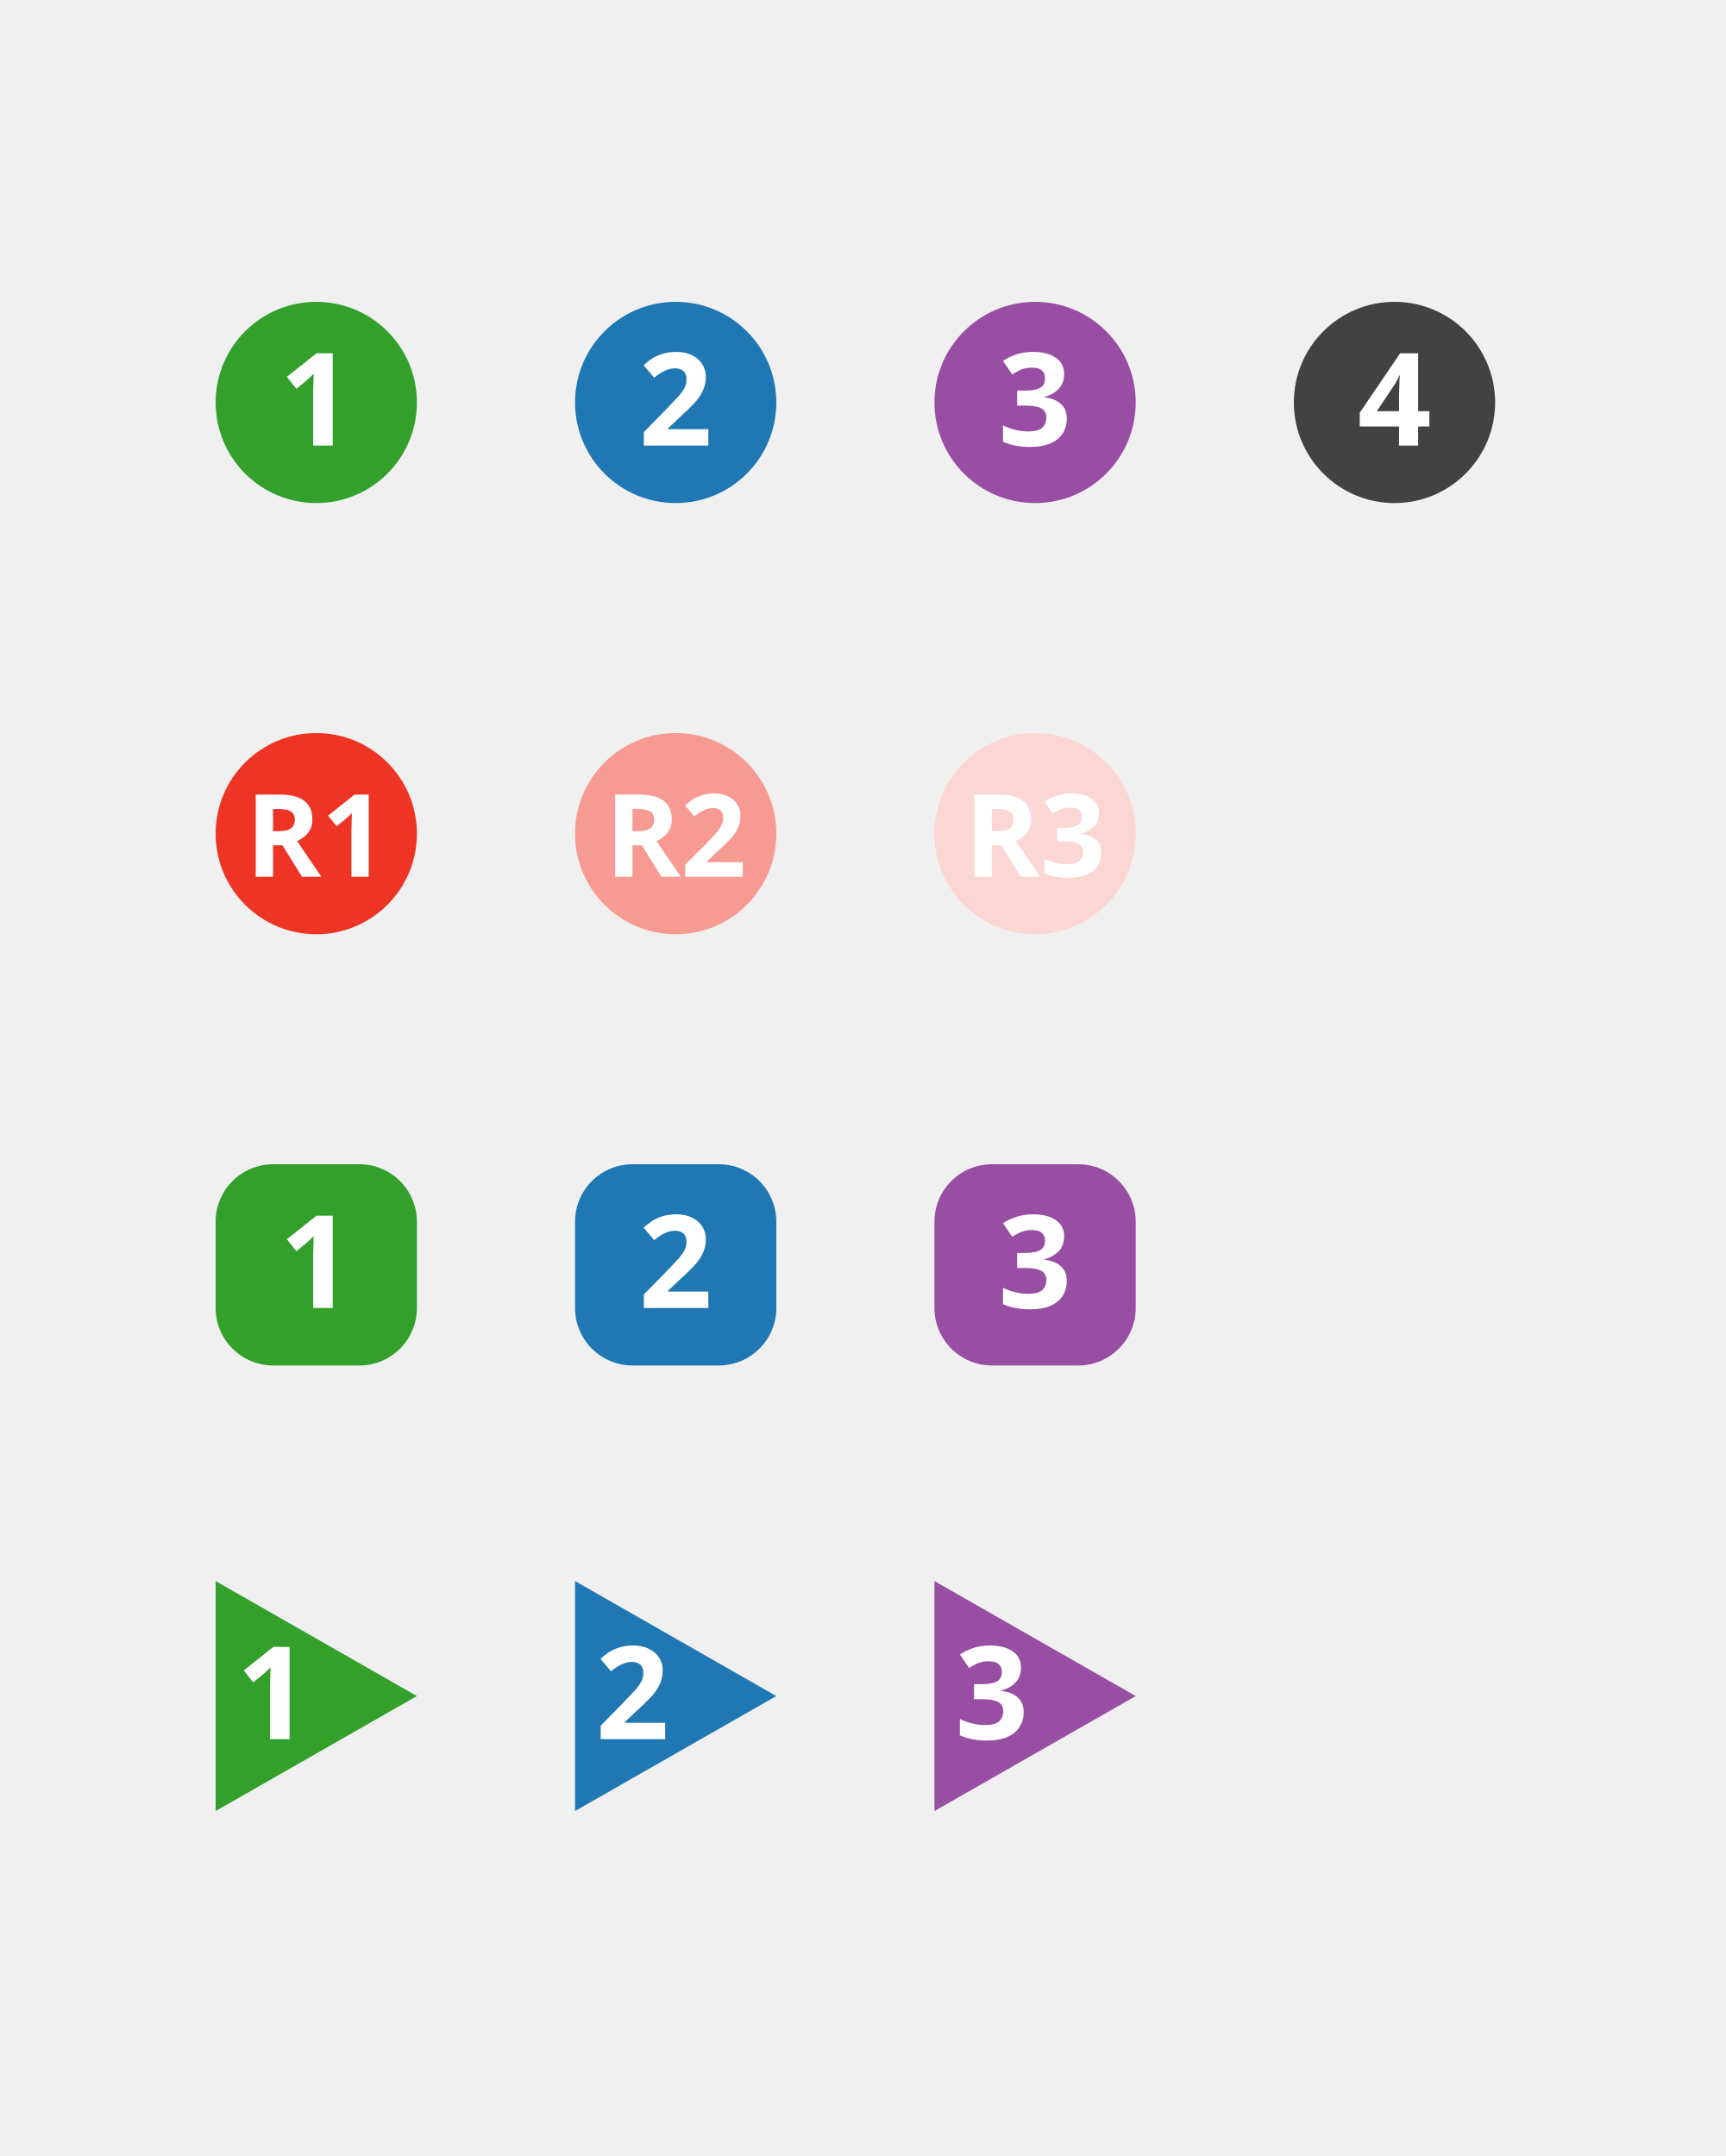
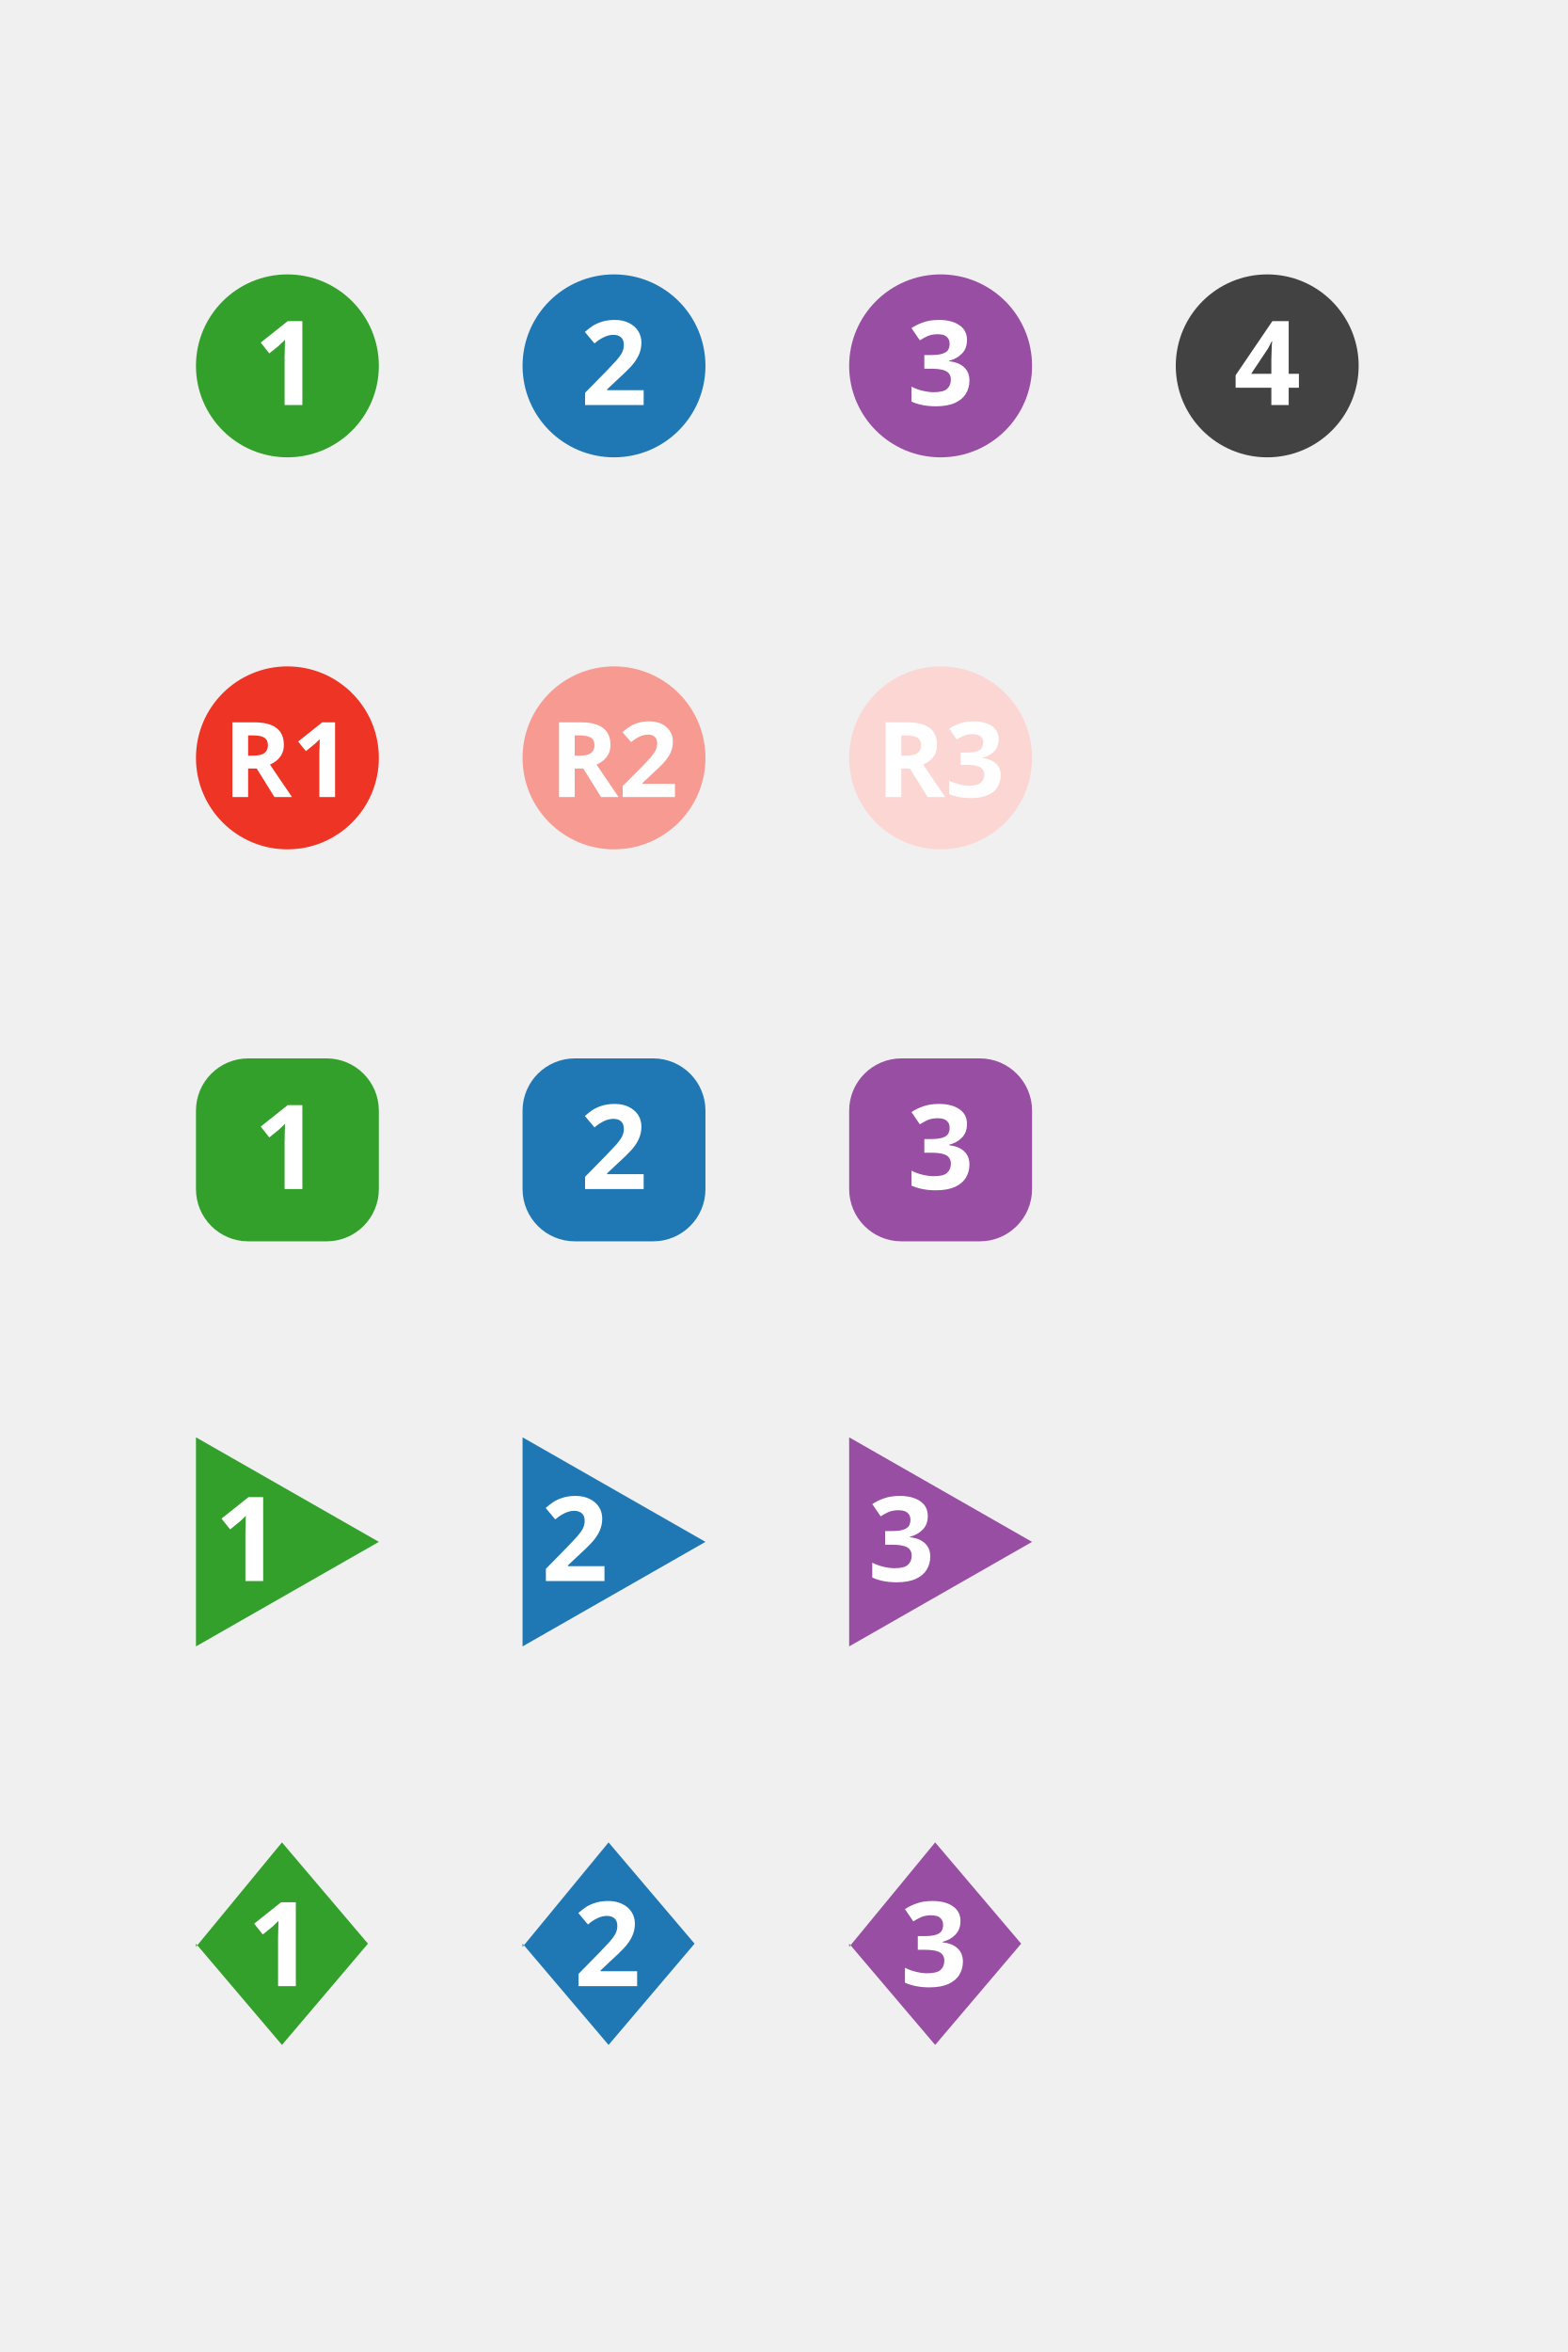
- <svg xmlns="http://www.w3.org/2000/svg" version="1.1" width="120" height="150">
+ <svg xmlns="http://www.w3.org/2000/svg" version="1.1" width="120" height="180">
  <g transform="translate(10, 10)">
    <g transform="translate(5, 5)">
      <g transform="translate(7, 13)">
        <circle r="7" fill="#33A02C" />
        <text transform="translate(0, 3)" text-anchor="middle" font-size="9" font-family="Sans-serif" font-weight="bold" fill="#FFFFFF">1</text>
      </g>
    </g>
    <g transform="translate(30, 5)">
      <g transform="translate(7, 13)">
        <circle r="7" fill="#1F78B4" />
        <text transform="translate(0, 3)" text-anchor="middle" font-size="9" font-family="Sans-serif" font-weight="bold" fill="#FFFFFF">2</text>
      </g>
    </g>
    <g transform="translate(55, 5)">
      <g transform="translate(7, 13)">
        <circle r="7" fill="#984EA3" />
        <text transform="translate(0, 3)" text-anchor="middle" font-size="9" font-family="Sans-serif" font-weight="bold" fill="#FFFFFF">3</text>
      </g>
    </g>
    <g transform="translate(80, 5)">
      <g transform="translate(7, 13)">
        <circle r="7" fill="#424242" />
        <text transform="translate(0, 3)" text-anchor="middle" font-size="9" font-family="Sans-serif" font-weight="bold" fill="#FFFFFF">4</text>
      </g>
    </g>
  </g>
  <g transform="translate(10, 40)">
    <g transform="translate(5, 5)">
      <g transform="translate(7, 13)">
        <circle r="7" fill="#EE3424" />
        <text transform="translate(0, 3)" text-anchor="middle" font-size="8" font-family="Sans-serif" font-weight="bold" fill="#FFFFFF">R1</text>
      </g>
    </g>
    <g transform="translate(30, 5)">
      <g transform="translate(7, 13)">
        <circle r="7" fill="#F79A92" />
        <text transform="translate(0, 3)" text-anchor="middle" font-size="8" font-family="Sans-serif" font-weight="bold" fill="#FFFFFF">R2</text>
      </g>
    </g>
    <g transform="translate(55, 5)">
      <g transform="translate(7, 13)">
        <circle r="7" fill="#FCD6D3" />
        <text transform="translate(0, 3)" text-anchor="middle" font-size="8" font-family="Sans-serif" font-weight="bold" fill="#FFFFFF">R3</text>
      </g>
    </g>
  </g>
  <g transform="translate(10, 70)">
    <g transform="translate(5, 5)">
      <g transform="translate(7, 13)">
        <rect x="-7" y="-7" rx="4" ry="4" width="14" height="14" fill="#33A02C" />
        <text transform="translate(0, 3)" text-anchor="middle" font-size="9" font-family="Sans-serif" font-weight="bold" fill="#FFFFFF">1</text>
      </g>
    </g>
    <g transform="translate(30, 5)">
      <g transform="translate(7, 13)">
        <rect x="-7" y="-7" rx="4" ry="4" width="14" height="14" fill="#1F78B4" />
        <text transform="translate(0, 3)" text-anchor="middle" font-size="9" font-family="Sans-serif" font-weight="bold" fill="#FFFFFF">2</text>
      </g>
    </g>
    <g transform="translate(55, 5)">
      <g transform="translate(7, 13)">
        <rect x="-7" y="-7" rx="4" ry="4" width="14" height="14" fill="#984EA3" />
        <text transform="translate(0, 3)" text-anchor="middle" font-size="9" font-family="Sans-serif" font-weight="bold" fill="#FFFFFF">3</text>
      </g>
    </g>
  </g>
  <g transform="translate(10, 100)">
    <g transform="translate(5, 5)">
      <g transform="translate(7, 13)">
        <path d="M-7 -8 L-7 8 L7 0 z" fill="#33A02C" />
        <text transform="translate(-3, 3)" text-anchor="middle" font-size="9" font-family="Sans-serif" font-weight="bold" fill="#FFFFFF">1</text>
      </g>
    </g>
    <g transform="translate(30, 5)">
      <g transform="translate(7, 13)">
        <path d="M-7 -8 L-7 8 L7 0 z" fill="#1F78B4" />
        <text transform="translate(-3, 3)" text-anchor="middle" font-size="9" font-family="Sans-serif" font-weight="bold" fill="#FFFFFF">2</text>
      </g>
    </g>
    <g transform="translate(55, 5)">
      <g transform="translate(7, 13)">
        <path d="M-7 -8 L-7 8 L7 0 z" fill="#984EA3" />
        <text transform="translate(-3, 3)" text-anchor="middle" font-size="9" font-family="Sans-serif" font-weight="bold" fill="#FFFFFF">3</text>
      </g>
    </g>
  </g>
+   <g transform="translate(10, 130)">
+     <g transform="translate(5, 5)">
+       <g transform="translate(7, 13)">
+         <path d="m-7,1l6.583,-8l6.583,7.75l-6.583,7.75l-6.583,-7.75z" fill="#33A02C" />
+         <text transform="translate(-0.5, 4)" text-anchor="middle" font-size="9" font-family="Sans-serif" font-weight="bold" fill="#FFFFFF">1</text>
+       </g>
+     </g>
+     <g transform="translate(30, 5)">
+       <g transform="translate(7, 13)">
+         <path d="m-7,1l6.583,-8l6.583,7.75l-6.583,7.75l-6.583,-7.75z" fill="#1F78B4" />
+         <text transform="translate(-0.5, 4)" text-anchor="middle" font-size="9" font-family="Sans-serif" font-weight="bold" fill="#FFFFFF">2</text>
+       </g>
+     </g>
+     <g transform="translate(55, 5)">
+       <g transform="translate(7, 13)">
+         <path d="m-7,1l6.583,-8l6.583,7.75l-6.583,7.75l-6.583,-7.75z" fill="#984EA3" />
+         <text transform="translate(-0.5, 4)" text-anchor="middle" font-size="9" font-family="Sans-serif" font-weight="bold" fill="#FFFFFF">3</text>
+       </g>
+     </g>
+   </g>
</svg>
